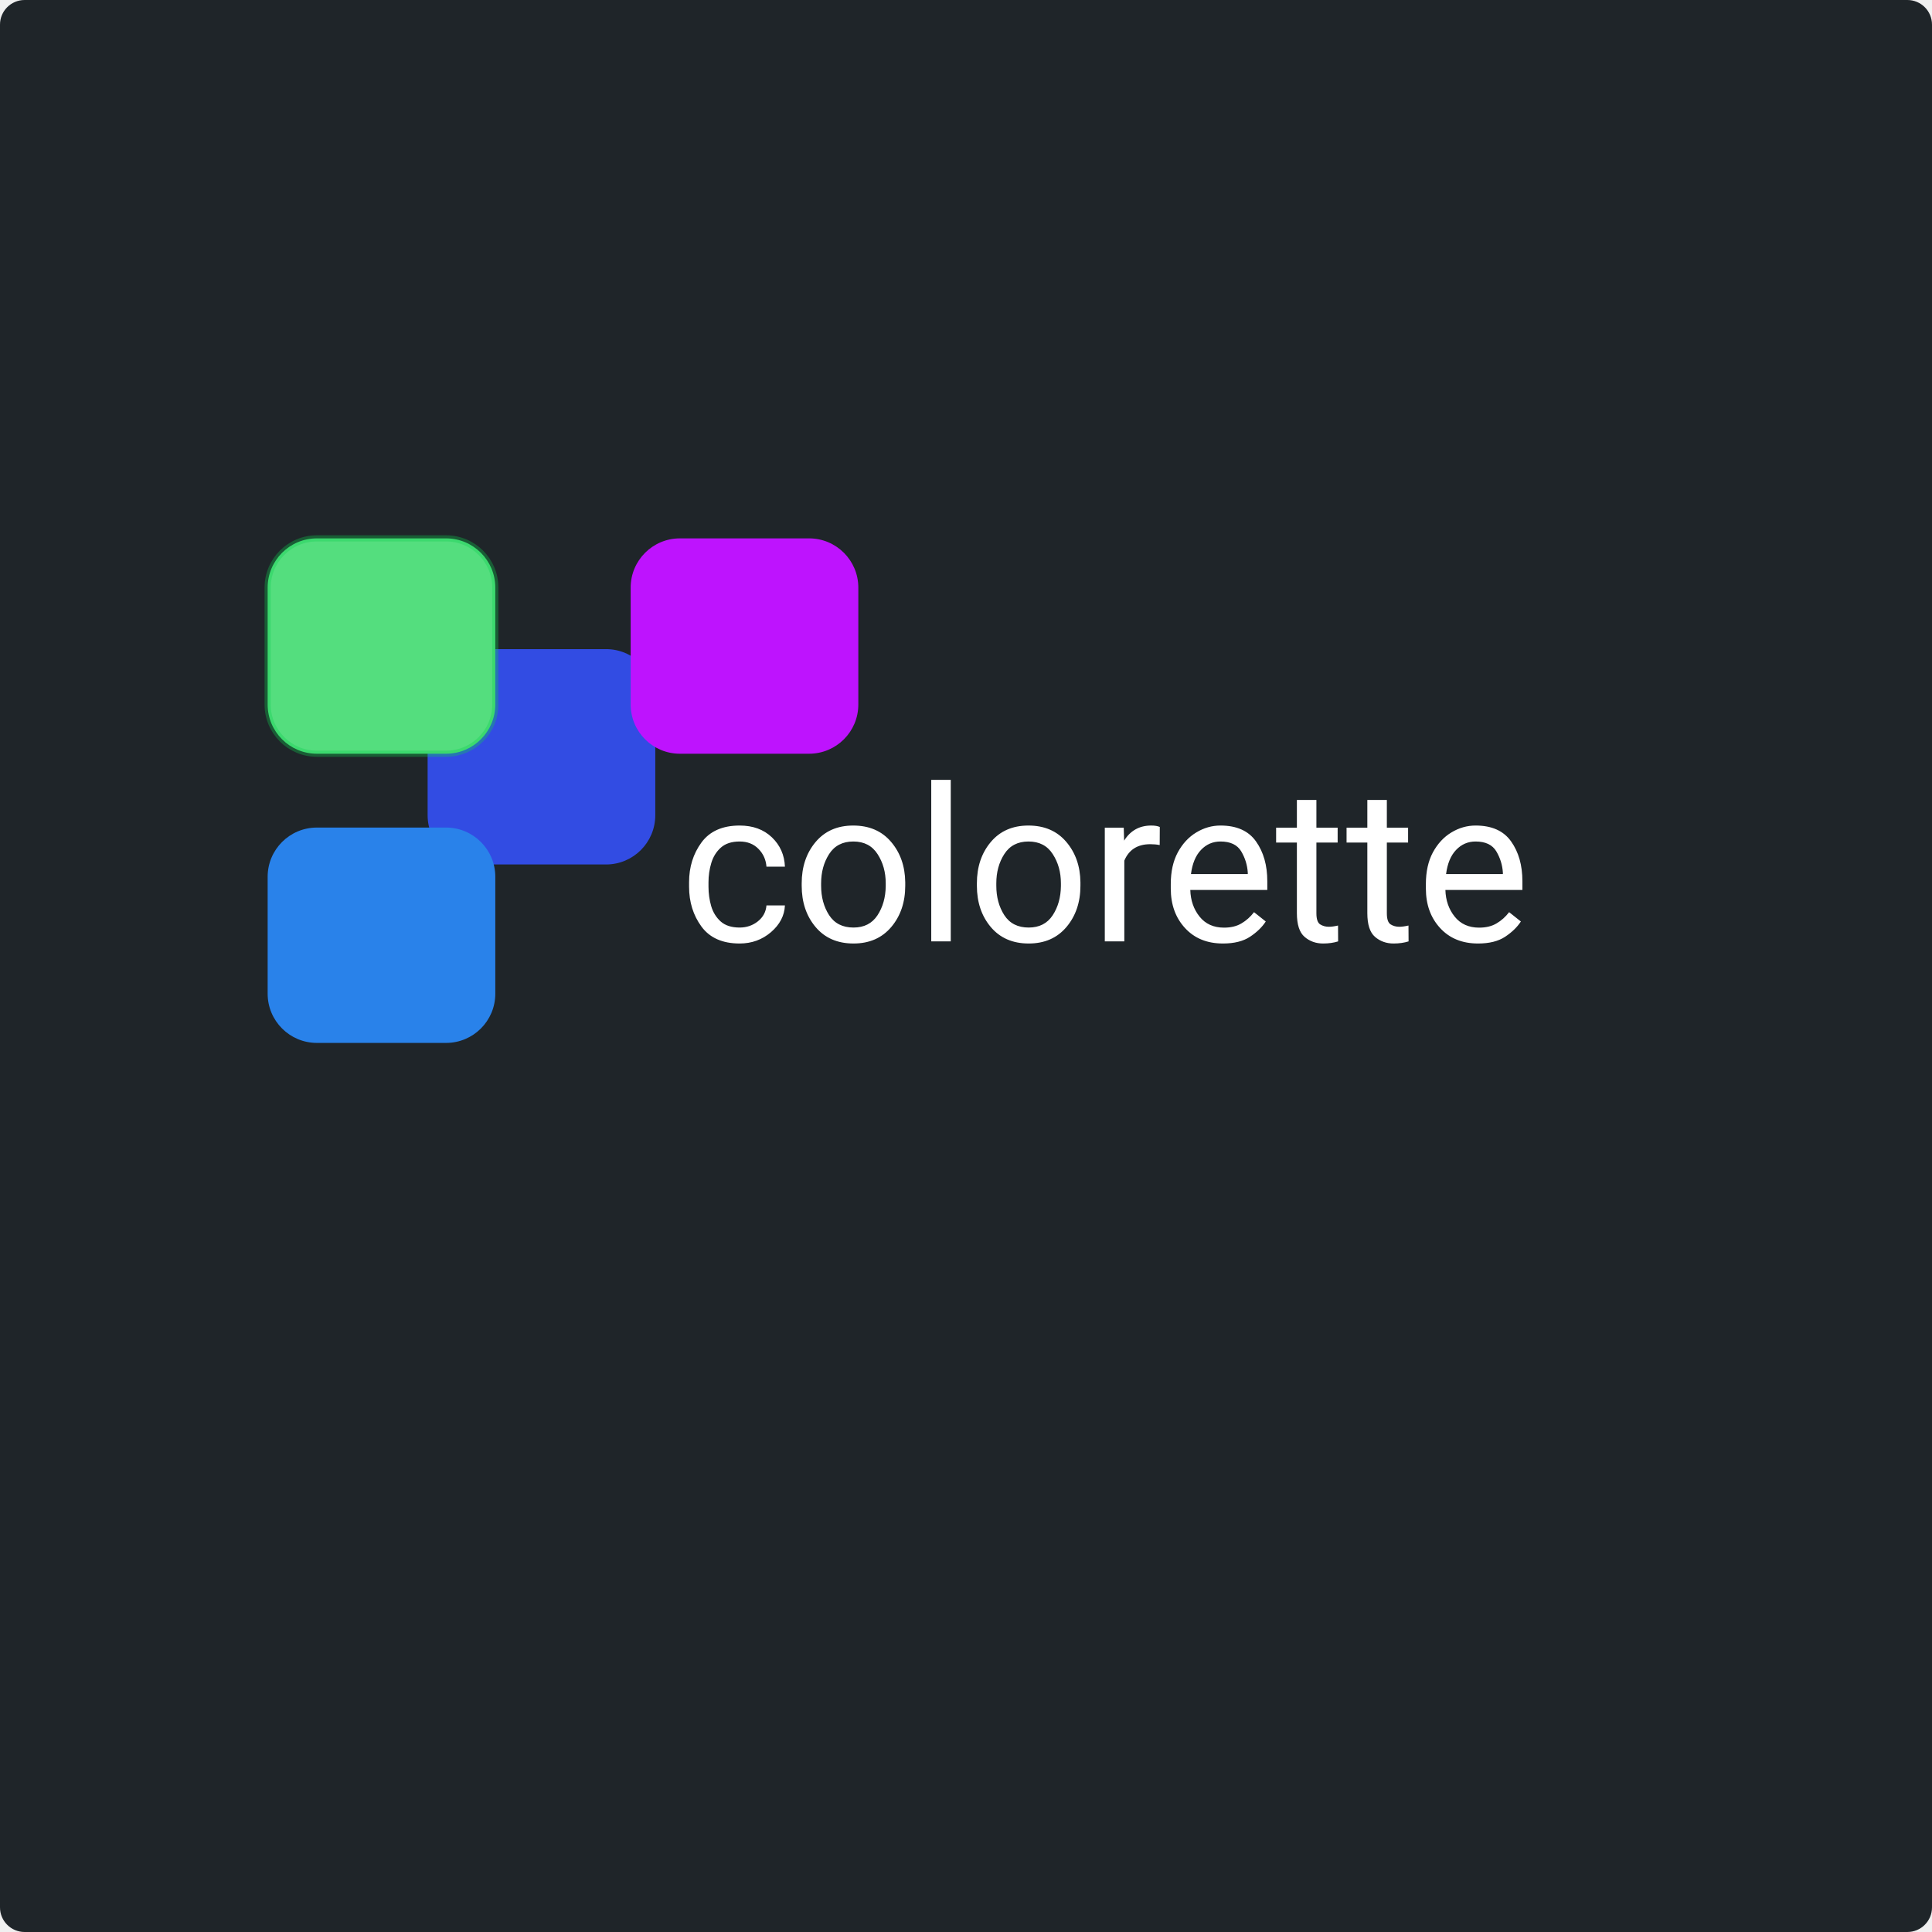
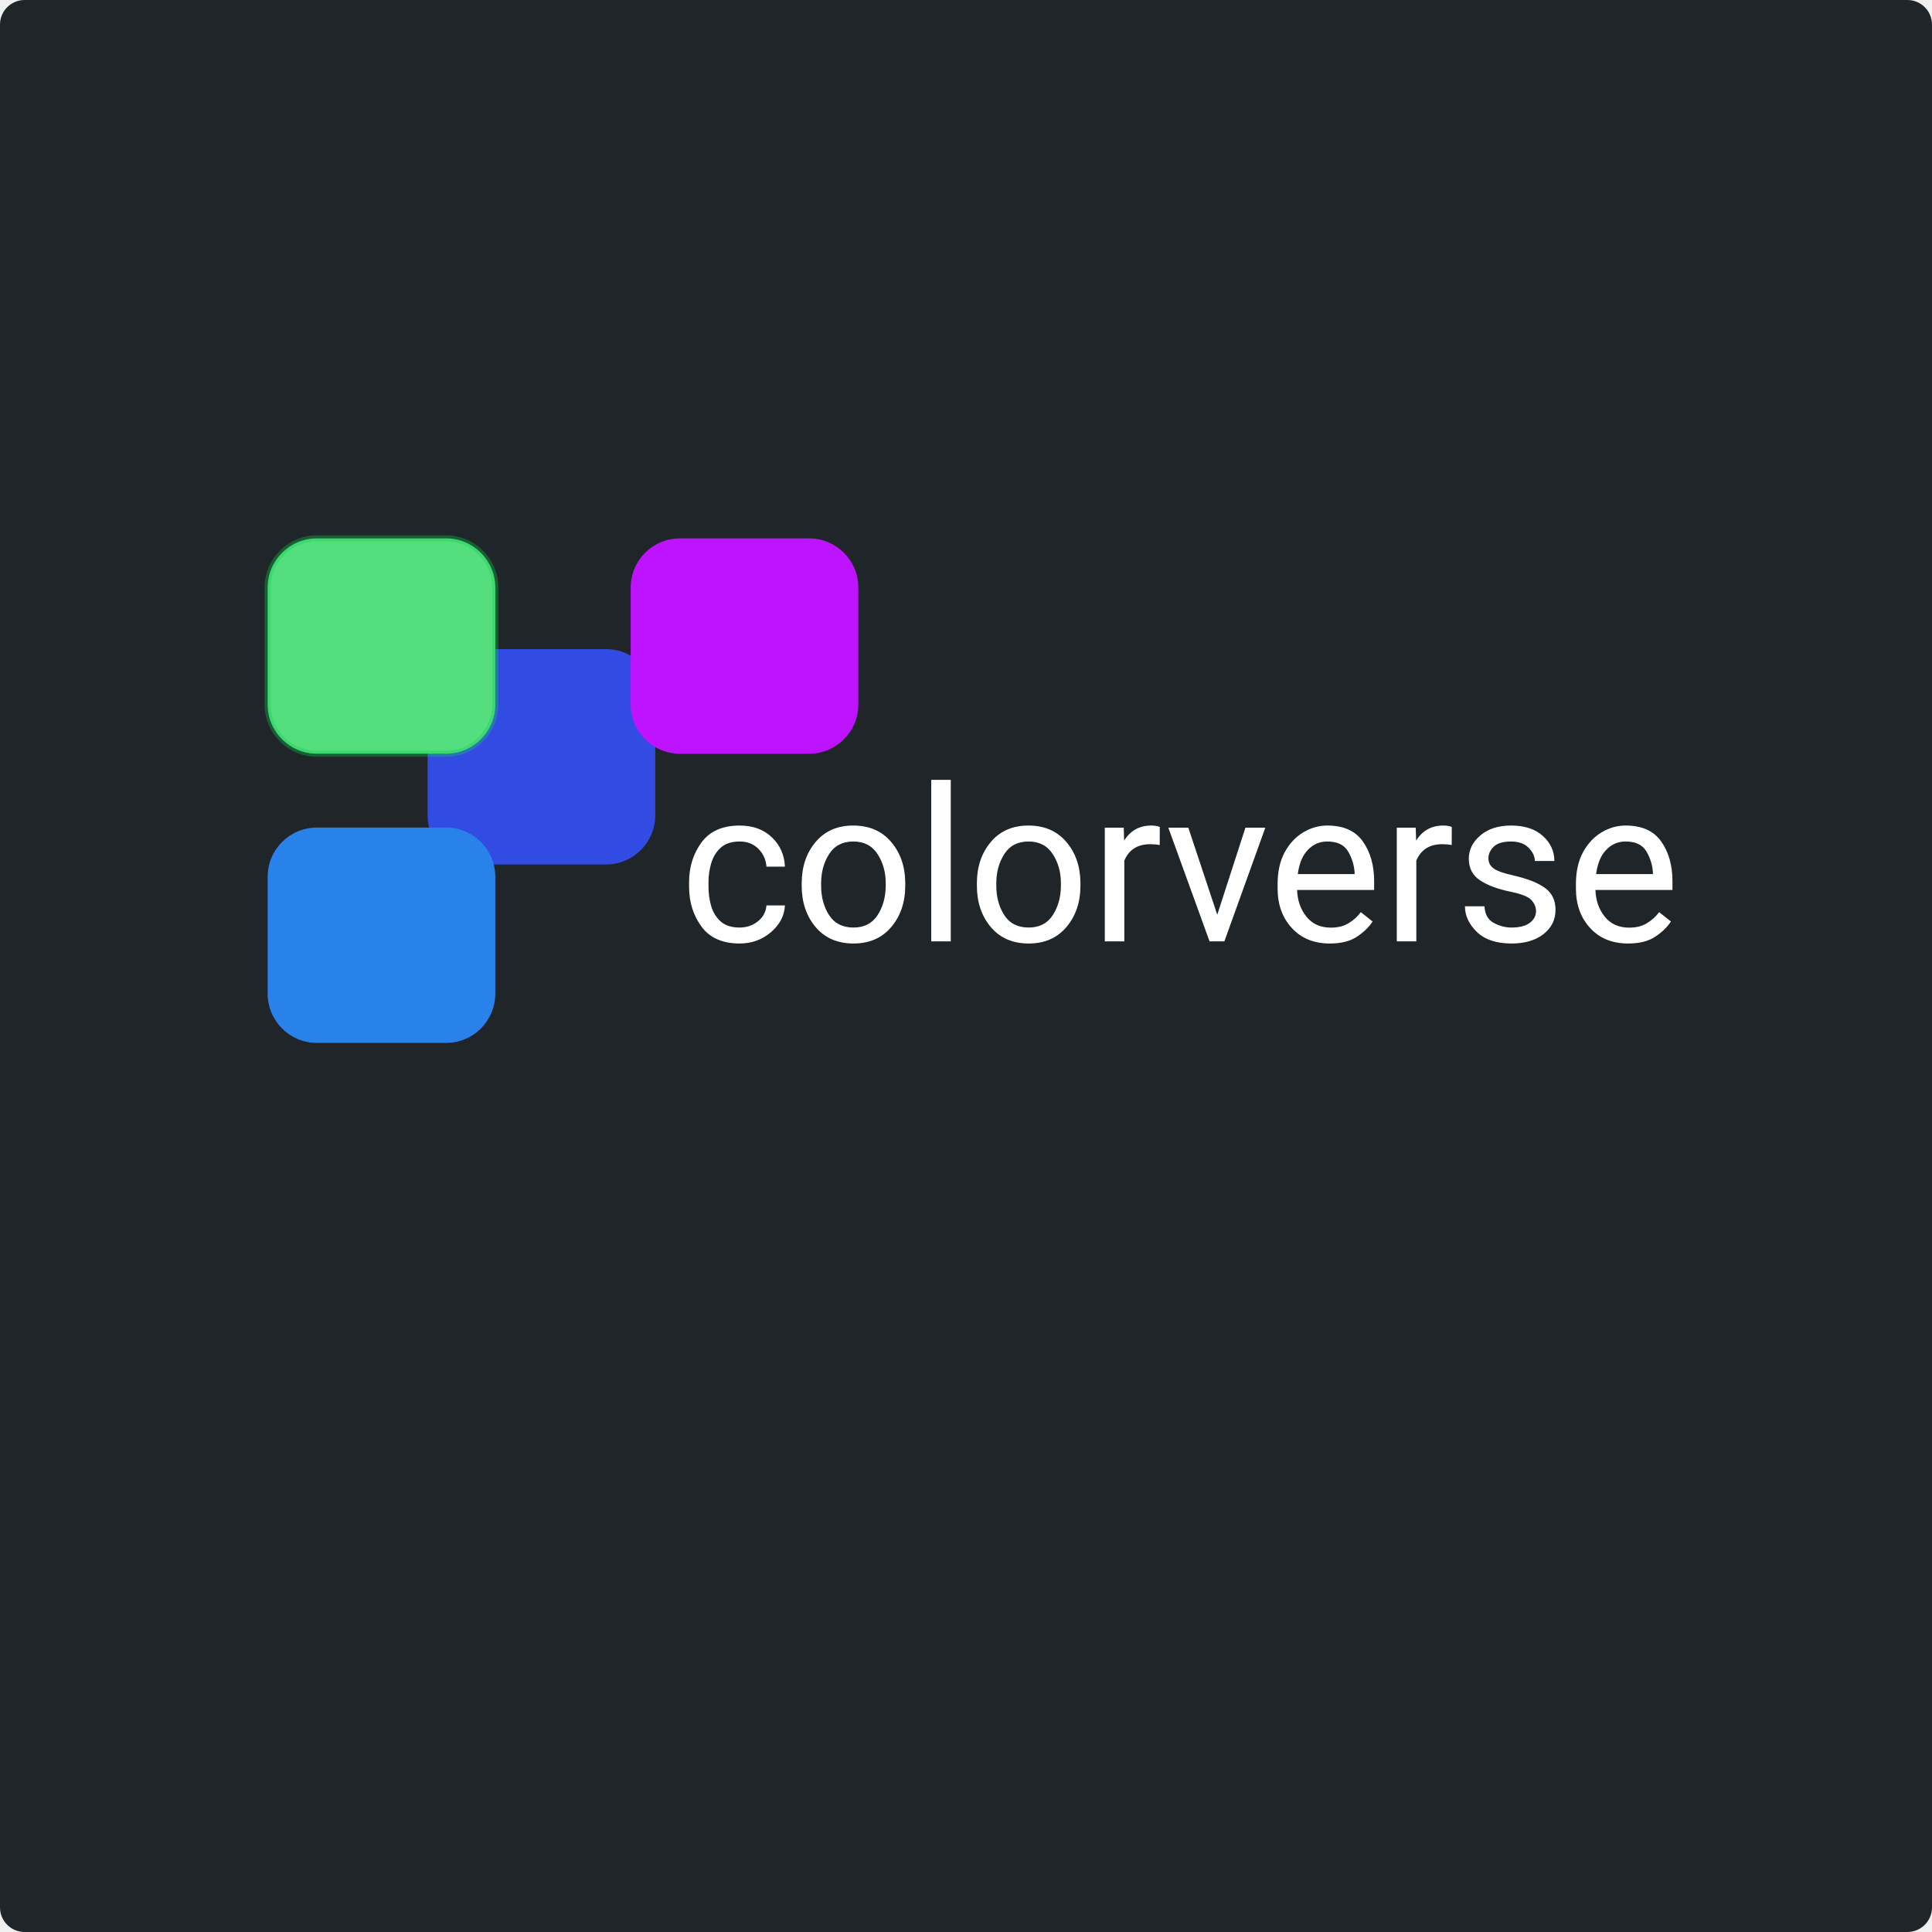
<svg xmlns="http://www.w3.org/2000/svg" width="314px" height="314px" viewBox="0 0 314 314" version="1.1">
  <g id="Page-1" stroke="none" stroke-width="1" fill="none" fill-rule="evenodd">
    <rect id="Rectangle" fill="#1F2529" x="0" y="0" width="314" height="314" rx="4" />
    <text id="colorette" font-family="Roboto-Regular, Roboto" font-size="35" font-weight="normal" fill="#FFFFFF">
-       <tspan x="110.397" y="153">colorette</tspan>
+       <tspan x="110.397" y="153">colorverse</tspan>
    </text>
    <rect id="Rectangle" stroke-opacity="0" stroke="#979797" fill="#324CE3" x="69.5" y="105.5" width="37" height="35" rx="8" />
    <rect id="Rectangle-Copy-2" stroke-opacity="0" stroke="#979797" fill="#BE13FE" x="102.5" y="87.5" width="37" height="35" rx="8" />
    <rect id="Rectangle-Copy-3" stroke-opacity="0" stroke="#979797" fill="#2982EA" x="43.5" y="134.5" width="37" height="35" rx="8" />
    <rect id="Rectangle-Copy" stroke-opacity="0.331" stroke="#0FCE4F" fill="#54DE7E" x="43.5" y="87.5" width="37" height="35" rx="8" />
  </g>
</svg>
